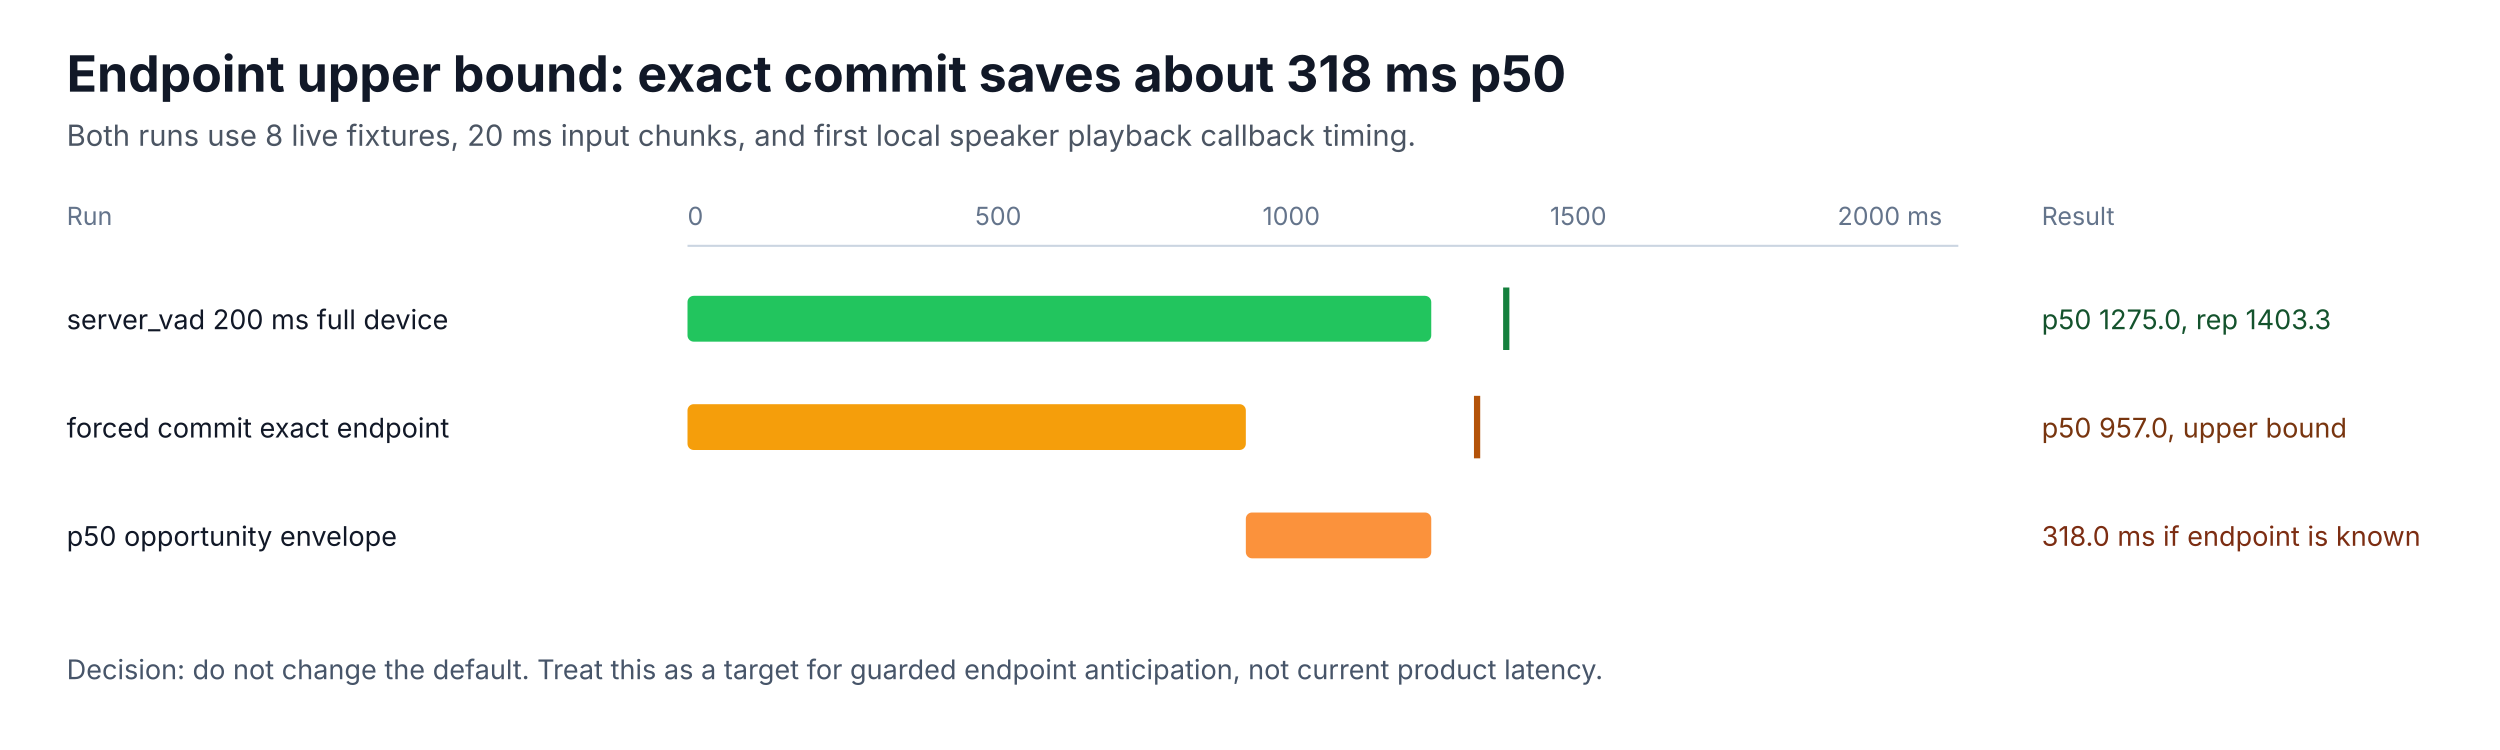
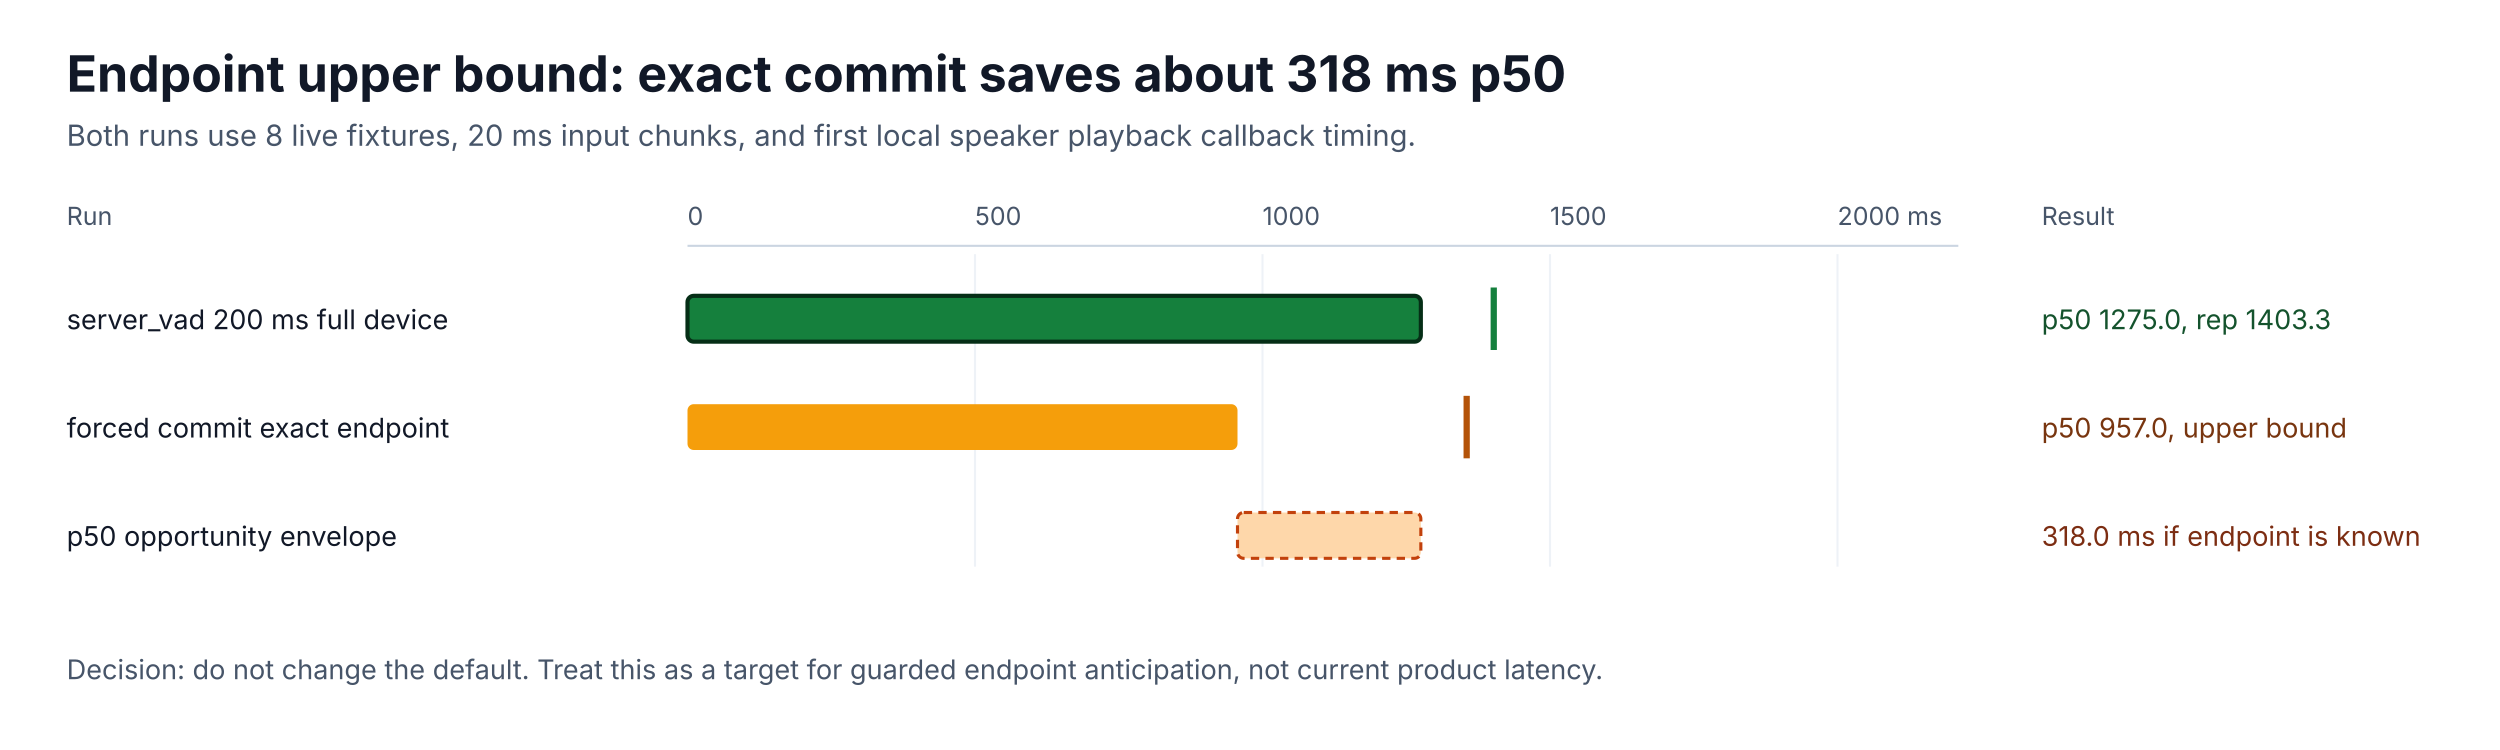
<svg xmlns="http://www.w3.org/2000/svg" width="1200" height="360" viewBox="0 0 1200 360" role="img" aria-labelledby="title desc">
  <rect width="1200" height="360" fill="#ffffff" />
  <text x="32" y="44" font-family="Inter, Arial, sans-serif" font-size="24" font-weight="700" fill="#111827">Endpoint upper bound: exact commit saves about 318 ms p50</text>
-   <text x="32" y="70" font-family="Inter, Arial, sans-serif" font-size="14" fill="#4b5563">Both runs use 8 live fixtures, 20 ms input chunks, and first local speaker playback callback timing.</text>
+   <text x="32" y="70" font-family="Inter, Arial, sans-serif" font-size="14" fill="#475569">Both runs use 8 live fixtures, 20 ms input chunks, and first local speaker playback callback timing.</text>
  <g font-family="Inter, Arial, sans-serif" font-size="12">
-     <text x="32" y="108" fill="#64748b">Run</text>
-     <text x="330" y="108" fill="#64748b">0</text>
-     <text x="468" y="108" fill="#64748b">500</text>
-     <text x="606" y="108" fill="#64748b">1000</text>
-     <text x="744" y="108" fill="#64748b">1500</text>
-     <text x="882" y="108" fill="#64748b">2000 ms</text>
-     <text x="980" y="108" fill="#64748b">Result</text>
+     <text x="32" y="108" fill="#475569">Run</text>
+     <text x="330" y="108" fill="#475569">0</text>
+     <text x="468" y="108" fill="#475569">500</text>
+     <text x="606" y="108" fill="#475569">1000</text>
+     <text x="744" y="108" fill="#475569">1500</text>
+     <text x="882" y="108" fill="#475569">2000 ms</text>
+     <text x="980" y="108" fill="#475569">Result</text>
    <line x1="330" y1="118" x2="940" y2="118" stroke="#cbd5e1" />
+   </g>
+   <g stroke="#eef2f7" stroke-width="1">
+     <line x1="468" y1="122" x2="468" y2="272" />
+     <line x1="606" y1="122" x2="606" y2="272" />
+     <line x1="744" y1="122" x2="744" y2="272" />
+     <line x1="882" y1="122" x2="882" y2="272" />
  </g>
  <g font-family="Inter, Arial, sans-serif" font-size="13">
    <text x="32" y="158" fill="#111827">server_vad 200 ms full device</text>
-     <rect x="330" y="142" width="357" height="22" rx="3" fill="#22c55e" />
-     <line x1="723" y1="138" x2="723" y2="168" stroke="#15803d" stroke-width="3" />
+     <rect x="330" y="142" width="352" height="22" rx="3" fill="#15803d" stroke="#052e16" stroke-width="2" />
+     <line x1="717" y1="138" x2="717" y2="168" stroke="#15803d" stroke-width="3" />
    <text x="980" y="158" fill="#14532d">p50 1275.0, rep 1403.3</text>
    <text x="32" y="210" fill="#111827">forced commit exact endpoint</text>
-     <rect x="330" y="194" width="268" height="22" rx="3" fill="#f59e0b" />
-     <line x1="709" y1="190" x2="709" y2="220" stroke="#b45309" stroke-width="3" />
+     <rect x="330" y="194" width="264" height="22" rx="3" fill="#f59e0b" />
+     <line x1="704" y1="190" x2="704" y2="220" stroke="#b45309" stroke-width="3" />
    <text x="980" y="210" fill="#78350f">p50 957.0, upper bound</text>
    <text x="32" y="262" fill="#111827">p50 opportunity envelope</text>
-     <rect x="598" y="246" width="89" height="22" rx="3" fill="#fb923c" />
+     <rect x="594" y="246" width="88" height="22" rx="3" fill="#fed7aa" stroke="#c2410c" stroke-width="1.5" stroke-dasharray="4 3" />
    <text x="980" y="262" fill="#7c2d12">318.0 ms if endpoint is known</text>
  </g>
  <text x="32" y="326" font-family="Inter, Arial, sans-serif" font-size="13" fill="#475569">Decision: do not change the default. Treat this as a target for guarded endpoint anticipation, not current product latency.</text>
</svg>
